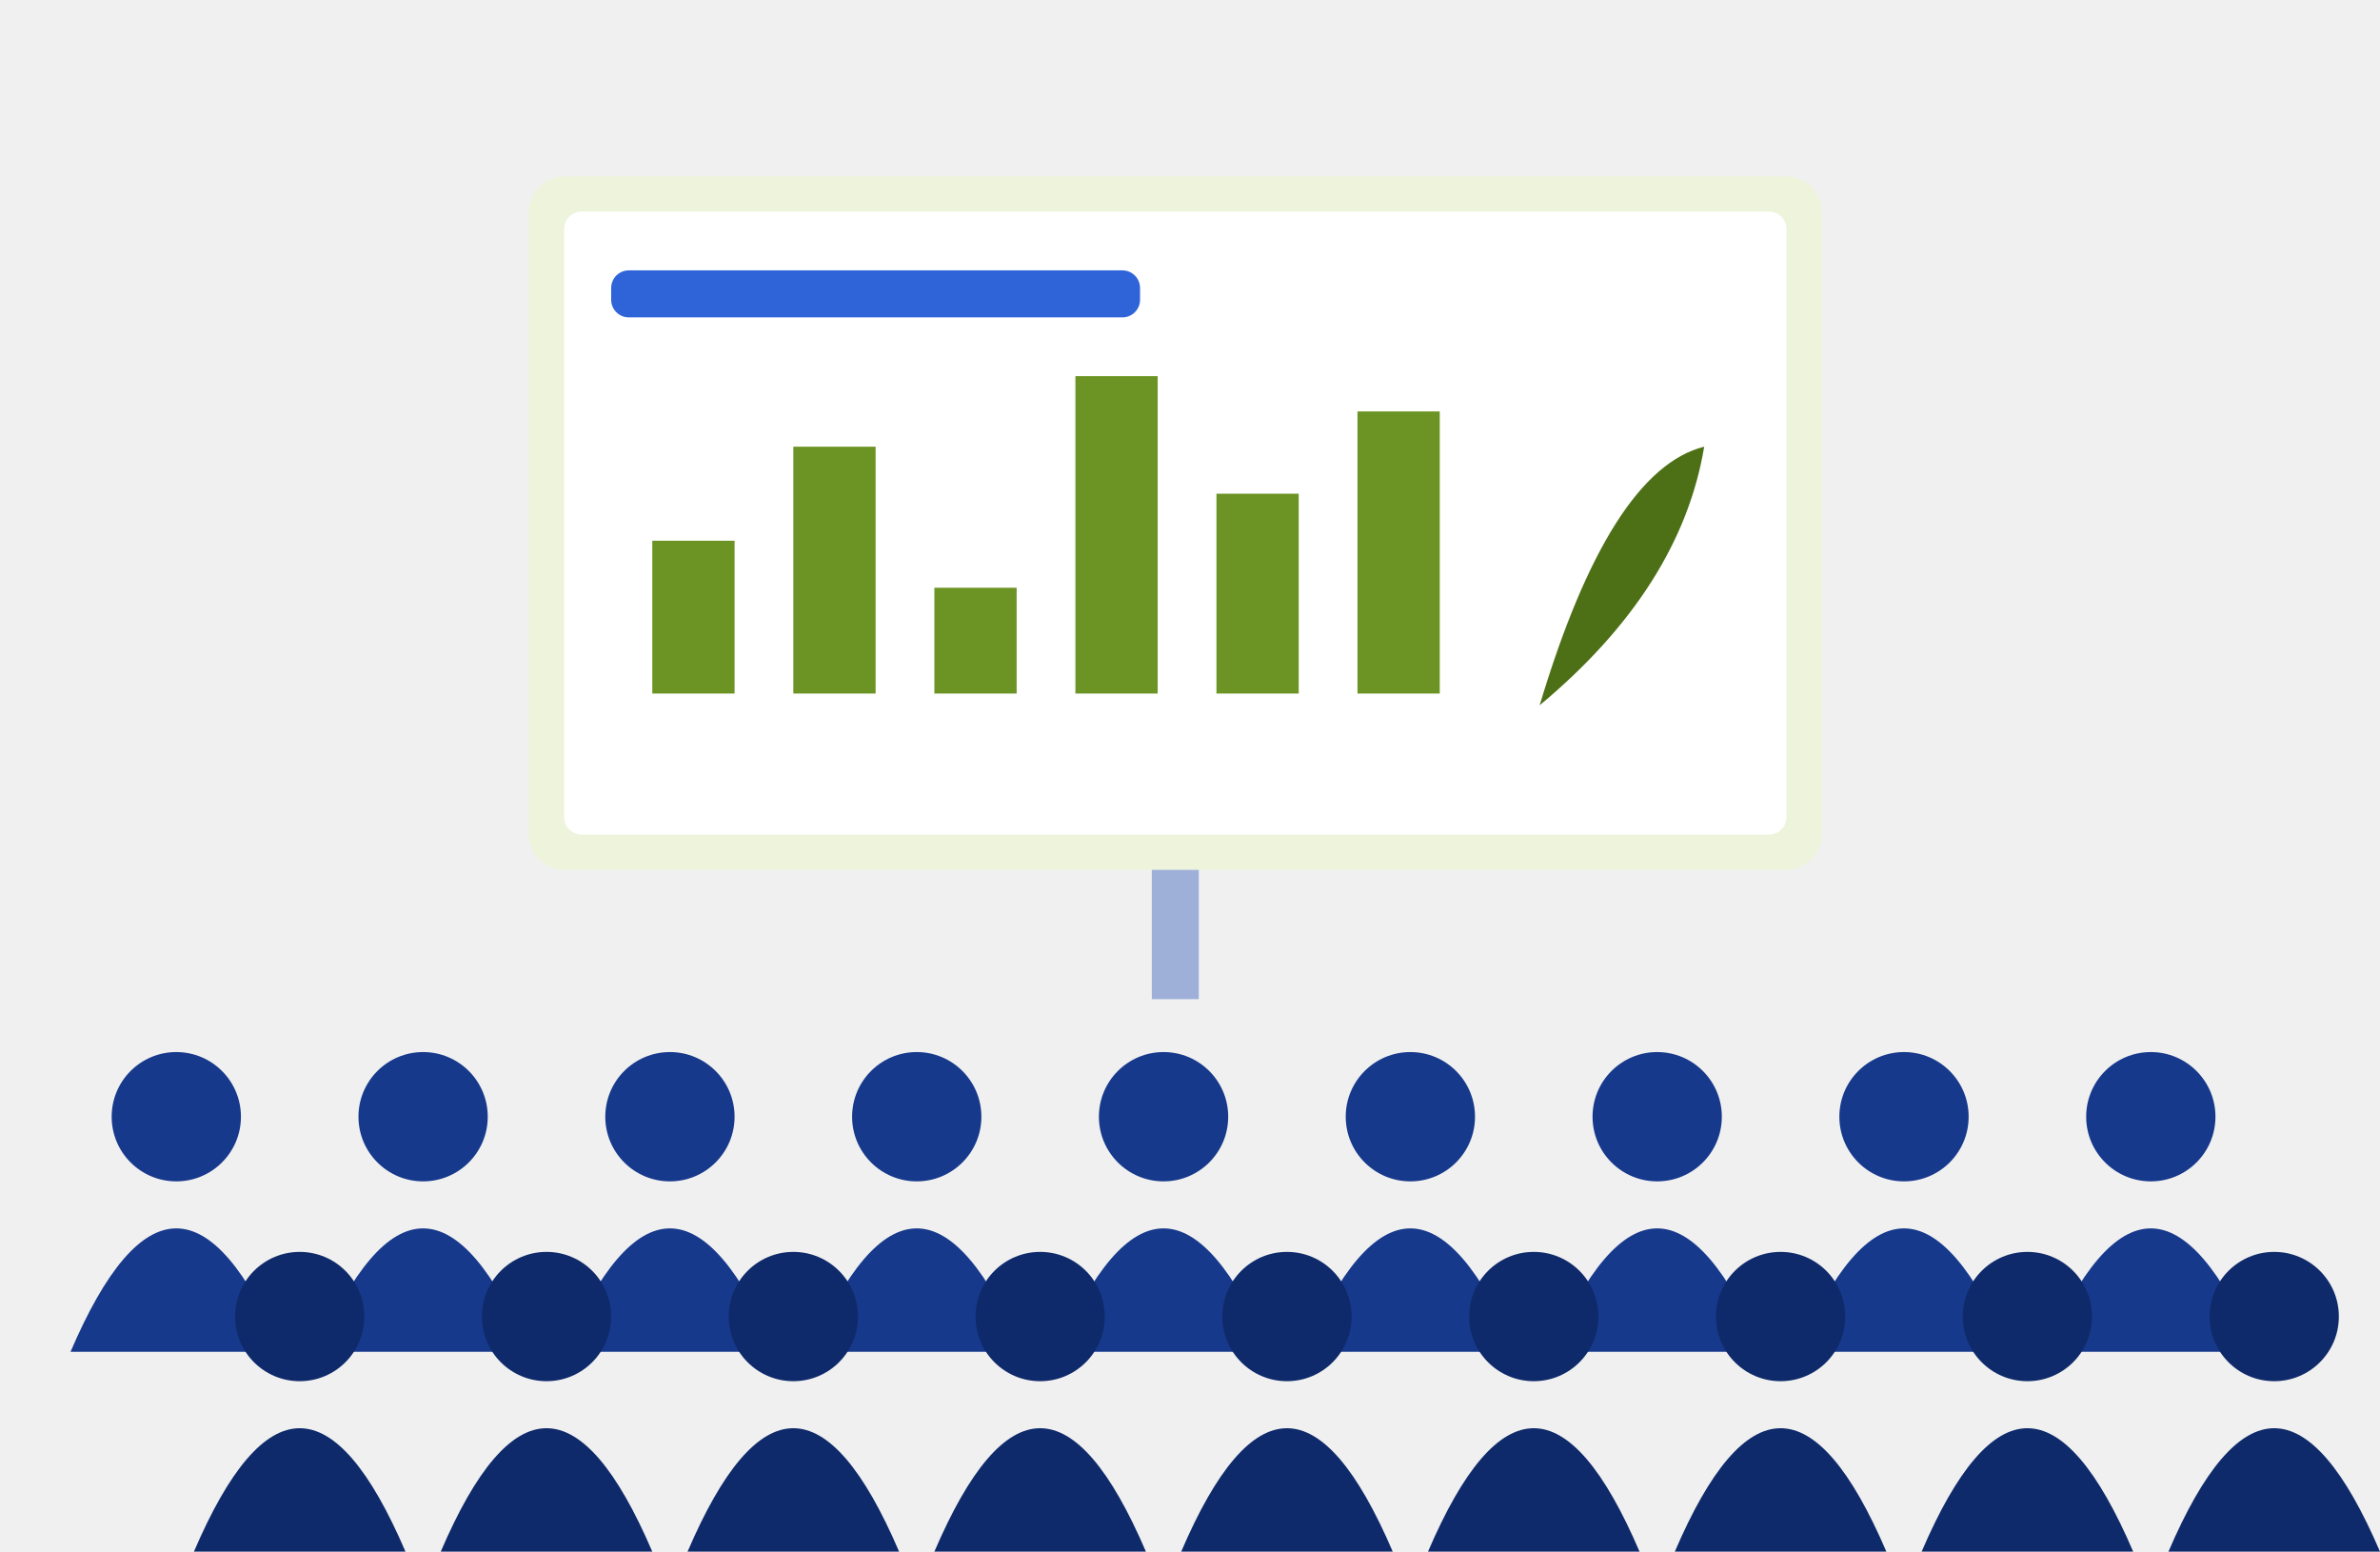
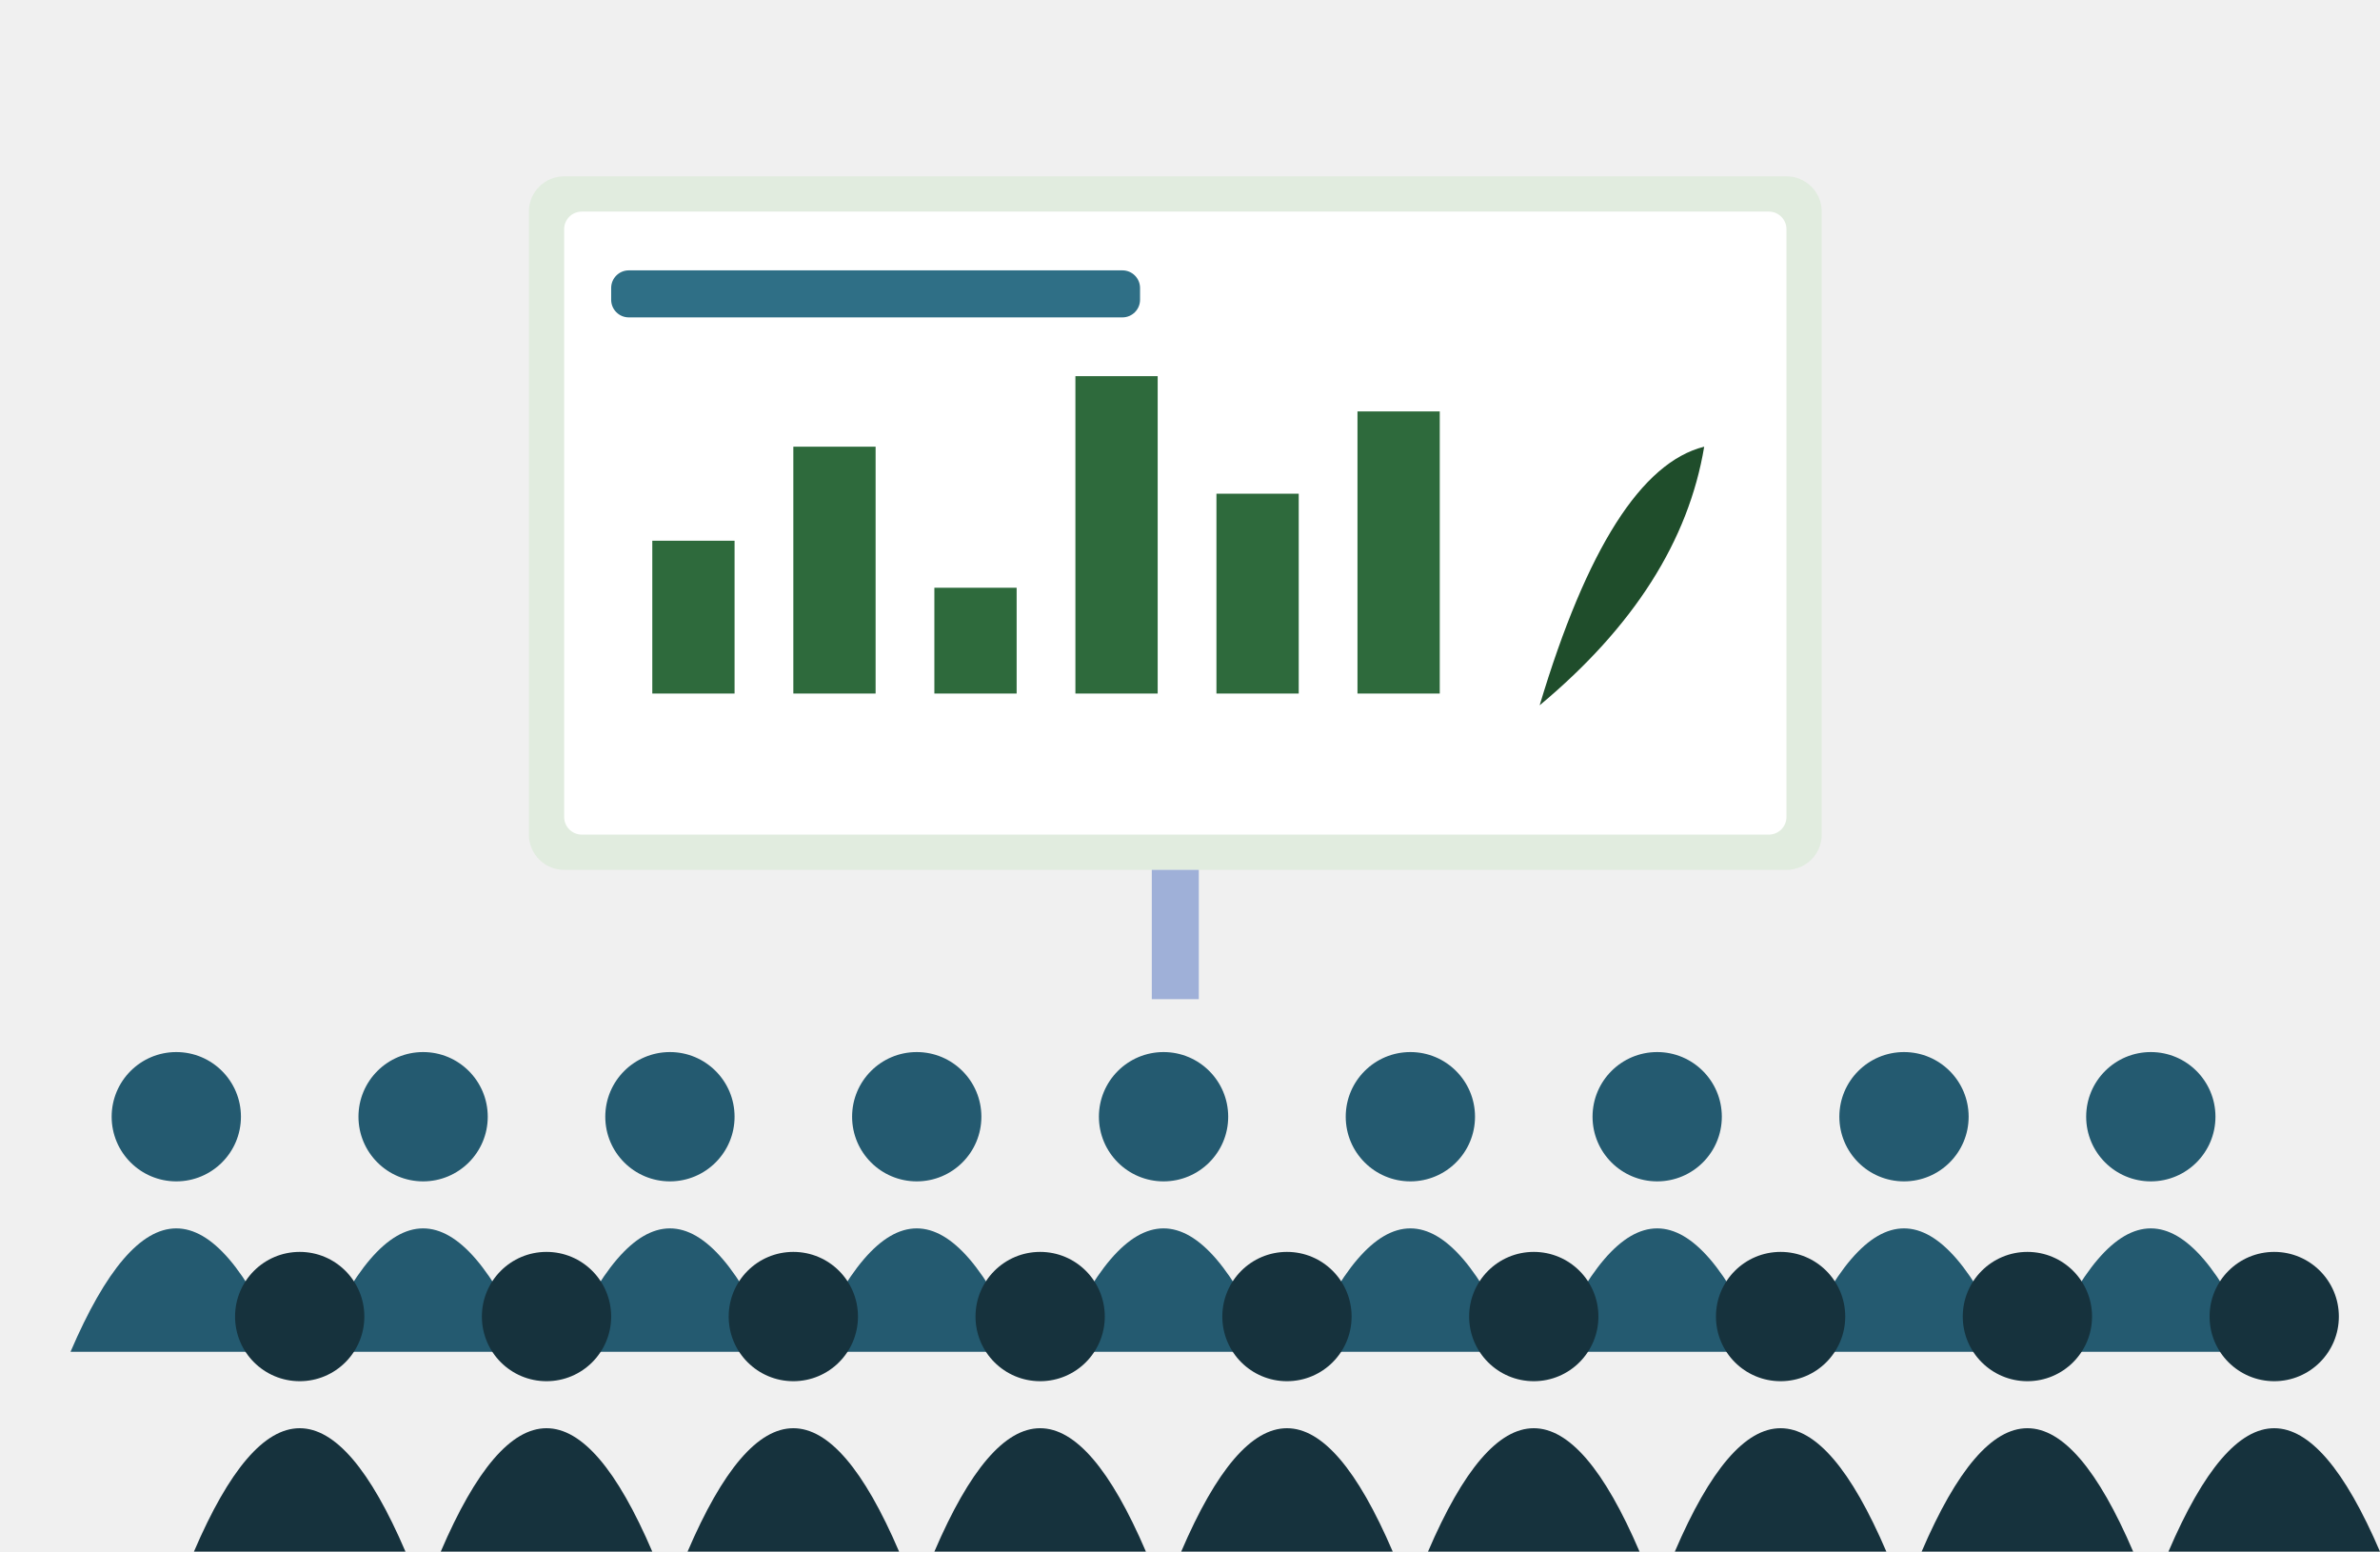
<svg xmlns="http://www.w3.org/2000/svg" aria-hidden="true" class="art" preserveaspectratio="xMidYMid slice" viewbox="0 0 400 250">
  <defs>
    <lineargradient id="cg" x1="0" x2="1" y1="0" y2="1">
-       <stop offset="0" stop-color="#2f64d9" />
-       <stop offset="1" stop-color="#0f2a6b" />
+       <stop offset="0" stop-color="#2F6F86" />
+       <stop offset="1" stop-color="#16323D" />
    </lineargradient>
  </defs>
  <rect fill="url(#cg)" height="250" width="400" />
-   <rect fill="#eef4dc" height="118" rx="6" width="220" x="90" y="30" />
+   <rect fill="#E1ECDF" height="118" rx="6" width="220" x="90" y="30" />
  <rect fill="#fff" height="106" rx="3" width="208" x="96" y="36" />
-   <path d="M118 118 V92 M142 118 V76 M166 118 V100 M190 118 V64 M214 118 V84 M238 118 V70" stroke="#6b9424" stroke-width="14" />
-   <path d="M262 120 q12-40 28-44 q-4 24 -28 44z" fill="#4d7016" />
-   <rect fill="#2f64d9" height="8" rx="3" width="90" x="104" y="46" />
+   <path d="M118 118 V92 M142 118 V76 M166 118 V100 M190 118 V64 M214 118 V84 M238 118 V70" stroke="#2E6A3C" stroke-width="14" />
+   <path d="M262 120 q12-40 28-44 q-4 24 -28 44z" fill="#1F4D2B" />
+   <rect fill="#2F6F86" height="8" rx="3" width="90" x="104" y="46" />
  <rect fill="#9fb0d8" height="22" width="8" x="196" y="148" />
-   <circle cx="30" cy="190" fill="#17398c" r="11" />
-   <path d="M12 230 q18 -42 36 0z" fill="#17398c" />
-   <circle cx="72" cy="190" fill="#17398c" r="11" />
-   <path d="M54 230 q18 -42 36 0z" fill="#17398c" />
-   <circle cx="114" cy="190" fill="#17398c" r="11" />
-   <path d="M96 230 q18 -42 36 0z" fill="#17398c" />
-   <circle cx="156" cy="190" fill="#17398c" r="11" />
-   <path d="M138 230 q18 -42 36 0z" fill="#17398c" />
-   <circle cx="198" cy="190" fill="#17398c" r="11" />
-   <path d="M180 230 q18 -42 36 0z" fill="#17398c" />
-   <circle cx="240" cy="190" fill="#17398c" r="11" />
-   <path d="M222 230 q18 -42 36 0z" fill="#17398c" />
-   <circle cx="282" cy="190" fill="#17398c" r="11" />
-   <path d="M264 230 q18 -42 36 0z" fill="#17398c" />
-   <circle cx="324" cy="190" fill="#17398c" r="11" />
-   <path d="M306 230 q18 -42 36 0z" fill="#17398c" />
-   <circle cx="366" cy="190" fill="#17398c" r="11" />
-   <path d="M348 230 q18 -42 36 0z" fill="#17398c" />
-   <circle cx="51" cy="224" fill="#0f2a6b" r="11" />
-   <path d="M33 264 q18 -42 36 0z" fill="#0f2a6b" />
-   <circle cx="93" cy="224" fill="#0f2a6b" r="11" />
-   <path d="M75 264 q18 -42 36 0z" fill="#0f2a6b" />
-   <circle cx="135" cy="224" fill="#0f2a6b" r="11" />
-   <path d="M117 264 q18 -42 36 0z" fill="#0f2a6b" />
-   <circle cx="177" cy="224" fill="#0f2a6b" r="11" />
-   <path d="M159 264 q18 -42 36 0z" fill="#0f2a6b" />
-   <circle cx="219" cy="224" fill="#0f2a6b" r="11" />
-   <path d="M201 264 q18 -42 36 0z" fill="#0f2a6b" />
-   <circle cx="261" cy="224" fill="#0f2a6b" r="11" />
-   <path d="M243 264 q18 -42 36 0z" fill="#0f2a6b" />
-   <circle cx="303" cy="224" fill="#0f2a6b" r="11" />
-   <path d="M285 264 q18 -42 36 0z" fill="#0f2a6b" />
-   <circle cx="345" cy="224" fill="#0f2a6b" r="11" />
-   <path d="M327 264 q18 -42 36 0z" fill="#0f2a6b" />
-   <circle cx="387" cy="224" fill="#0f2a6b" r="11" />
-   <path d="M369 264 q18 -42 36 0z" fill="#0f2a6b" />
+   <circle cx="30" cy="190" fill="#245A70" r="11" />
+   <path d="M12 230 q18 -42 36 0z" fill="#245A70" />
+   <circle cx="72" cy="190" fill="#245A70" r="11" />
+   <path d="M54 230 q18 -42 36 0z" fill="#245A70" />
+   <circle cx="114" cy="190" fill="#245A70" r="11" />
+   <path d="M96 230 q18 -42 36 0z" fill="#245A70" />
+   <circle cx="156" cy="190" fill="#245A70" r="11" />
+   <path d="M138 230 q18 -42 36 0z" fill="#245A70" />
+   <circle cx="198" cy="190" fill="#245A70" r="11" />
+   <path d="M180 230 q18 -42 36 0z" fill="#245A70" />
+   <circle cx="240" cy="190" fill="#245A70" r="11" />
+   <path d="M222 230 q18 -42 36 0z" fill="#245A70" />
+   <circle cx="282" cy="190" fill="#245A70" r="11" />
+   <path d="M264 230 q18 -42 36 0z" fill="#245A70" />
+   <circle cx="324" cy="190" fill="#245A70" r="11" />
+   <path d="M306 230 q18 -42 36 0z" fill="#245A70" />
+   <circle cx="366" cy="190" fill="#245A70" r="11" />
+   <path d="M348 230 q18 -42 36 0z" fill="#245A70" />
+   <circle cx="51" cy="224" fill="#16323D" r="11" />
+   <path d="M33 264 q18 -42 36 0z" fill="#16323D" />
+   <circle cx="93" cy="224" fill="#16323D" r="11" />
+   <path d="M75 264 q18 -42 36 0z" fill="#16323D" />
+   <circle cx="135" cy="224" fill="#16323D" r="11" />
+   <path d="M117 264 q18 -42 36 0z" fill="#16323D" />
+   <circle cx="177" cy="224" fill="#16323D" r="11" />
+   <path d="M159 264 q18 -42 36 0z" fill="#16323D" />
+   <circle cx="219" cy="224" fill="#16323D" r="11" />
+   <path d="M201 264 q18 -42 36 0z" fill="#16323D" />
+   <circle cx="261" cy="224" fill="#16323D" r="11" />
+   <path d="M243 264 q18 -42 36 0z" fill="#16323D" />
+   <circle cx="303" cy="224" fill="#16323D" r="11" />
+   <path d="M285 264 q18 -42 36 0z" fill="#16323D" />
+   <circle cx="345" cy="224" fill="#16323D" r="11" />
+   <path d="M327 264 q18 -42 36 0z" fill="#16323D" />
+   <circle cx="387" cy="224" fill="#16323D" r="11" />
+   <path d="M369 264 q18 -42 36 0z" fill="#16323D" />
</svg>
